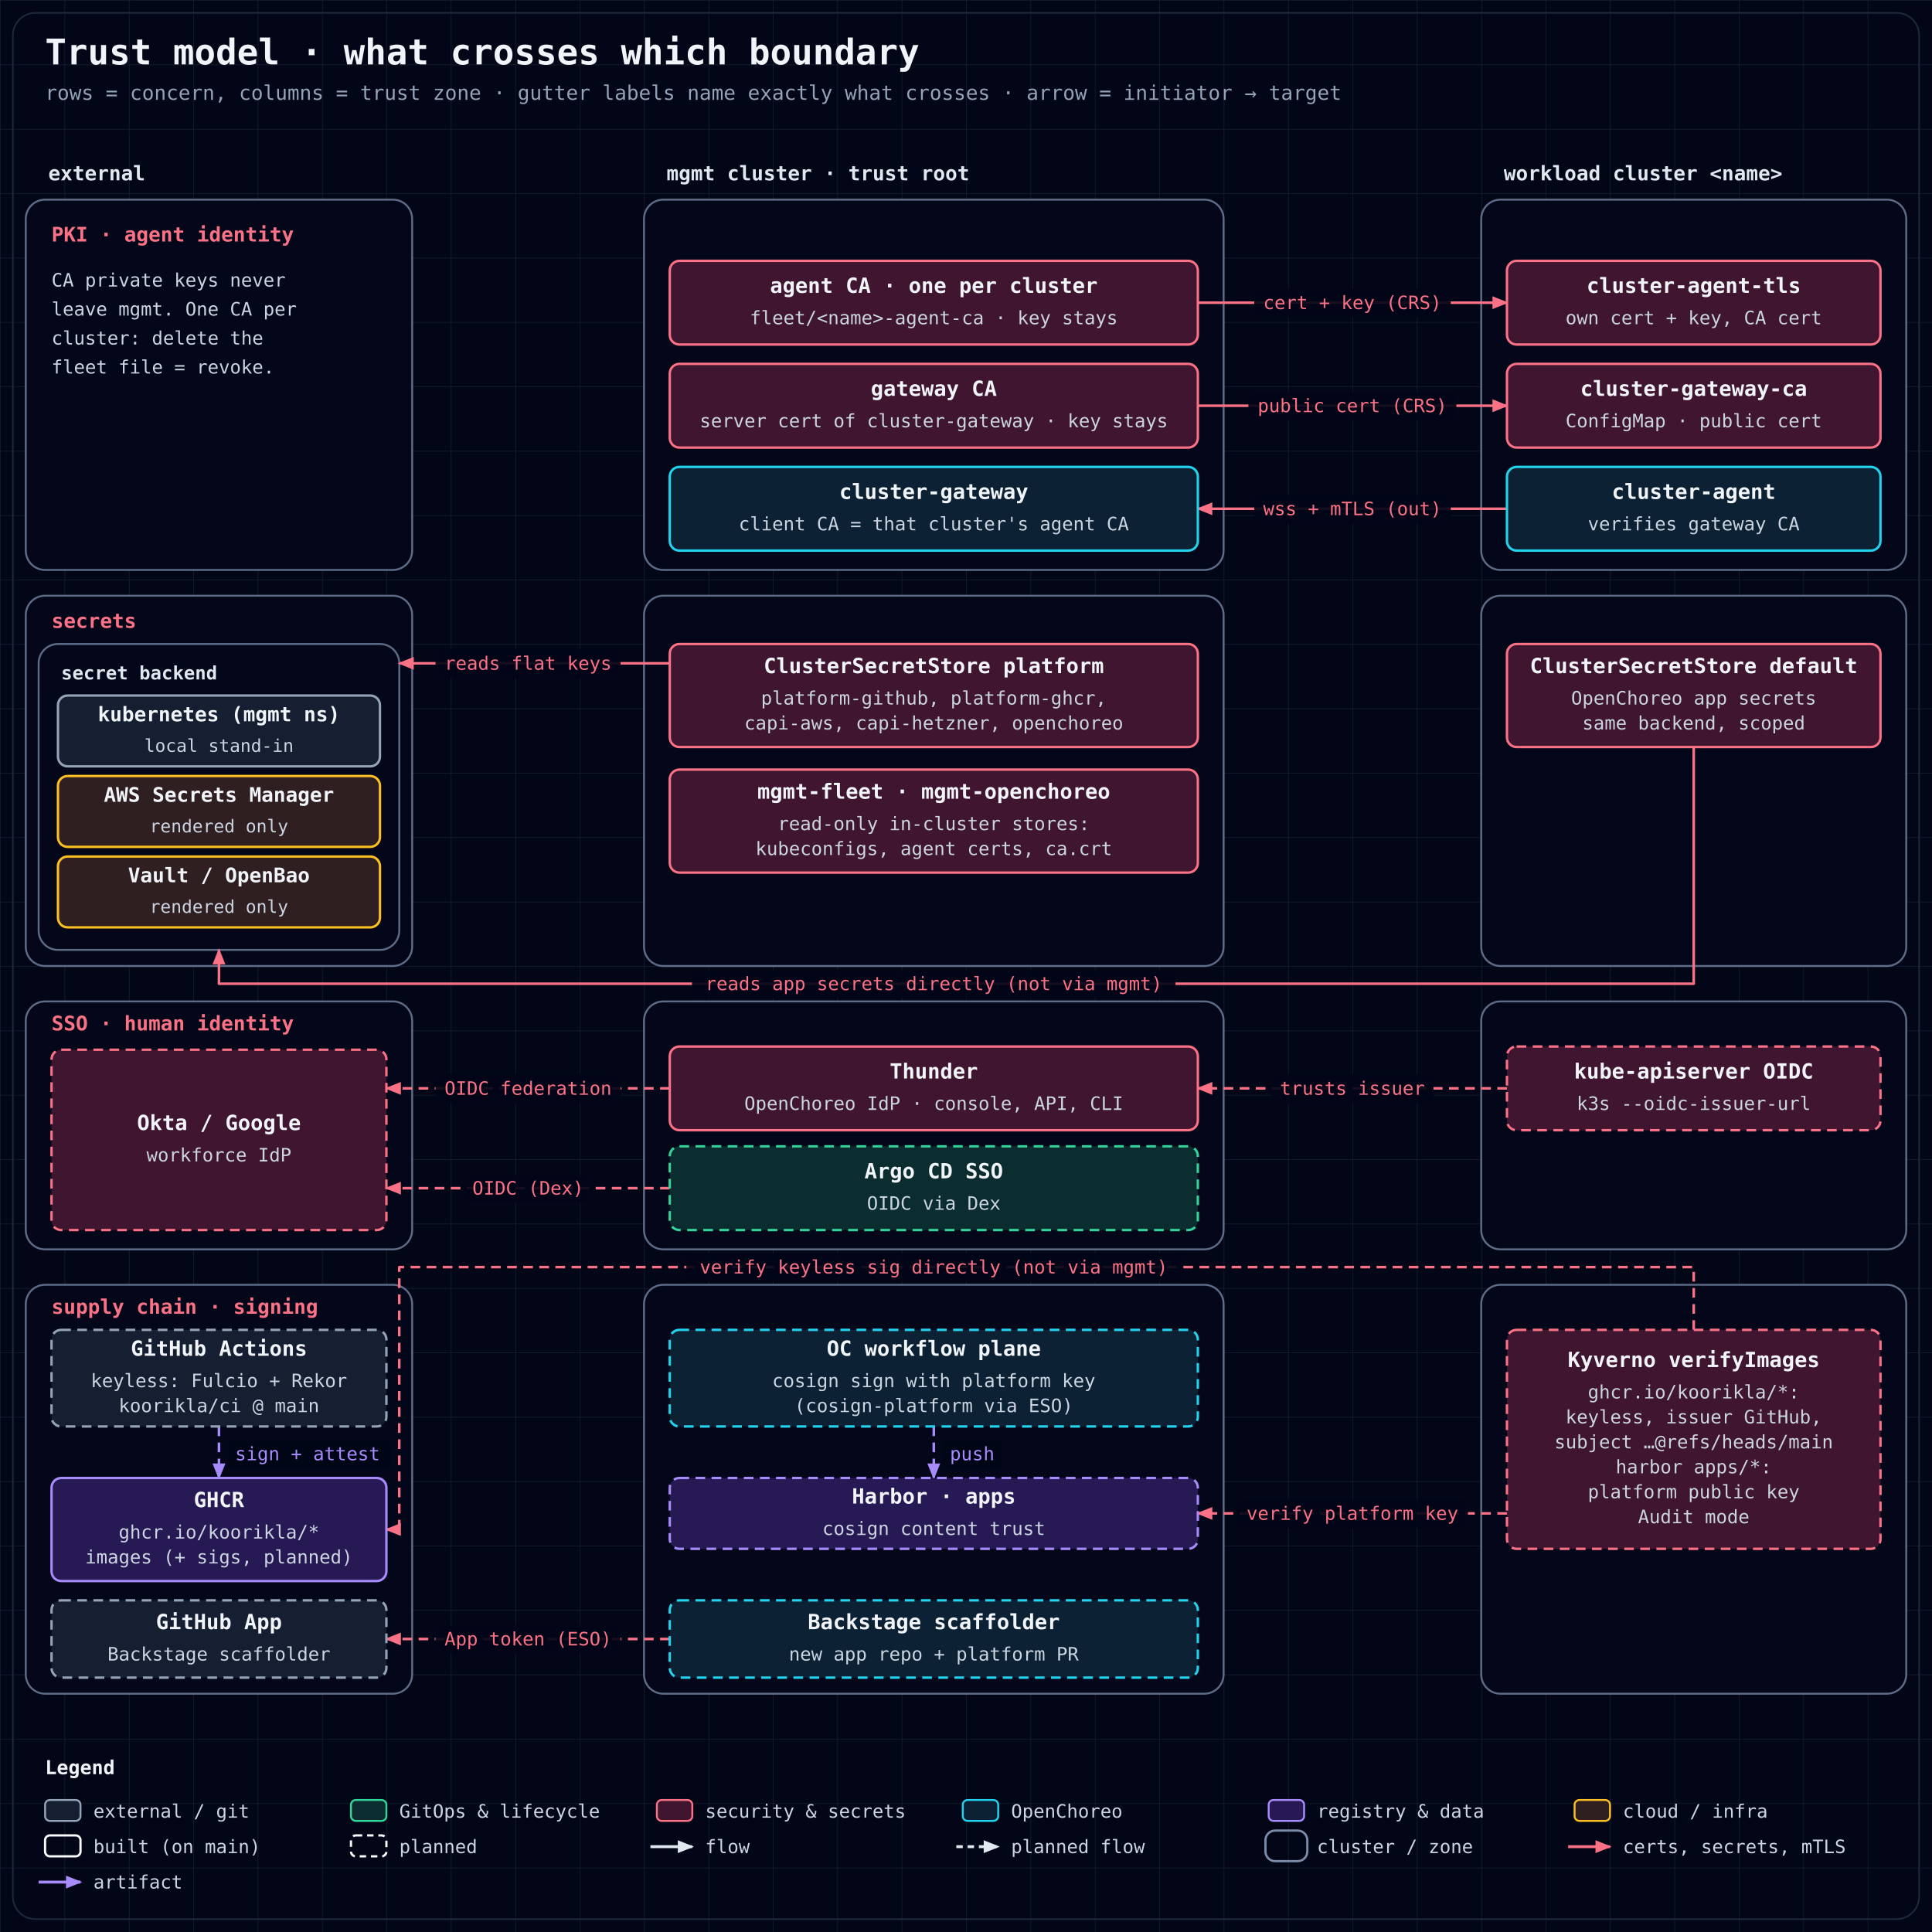
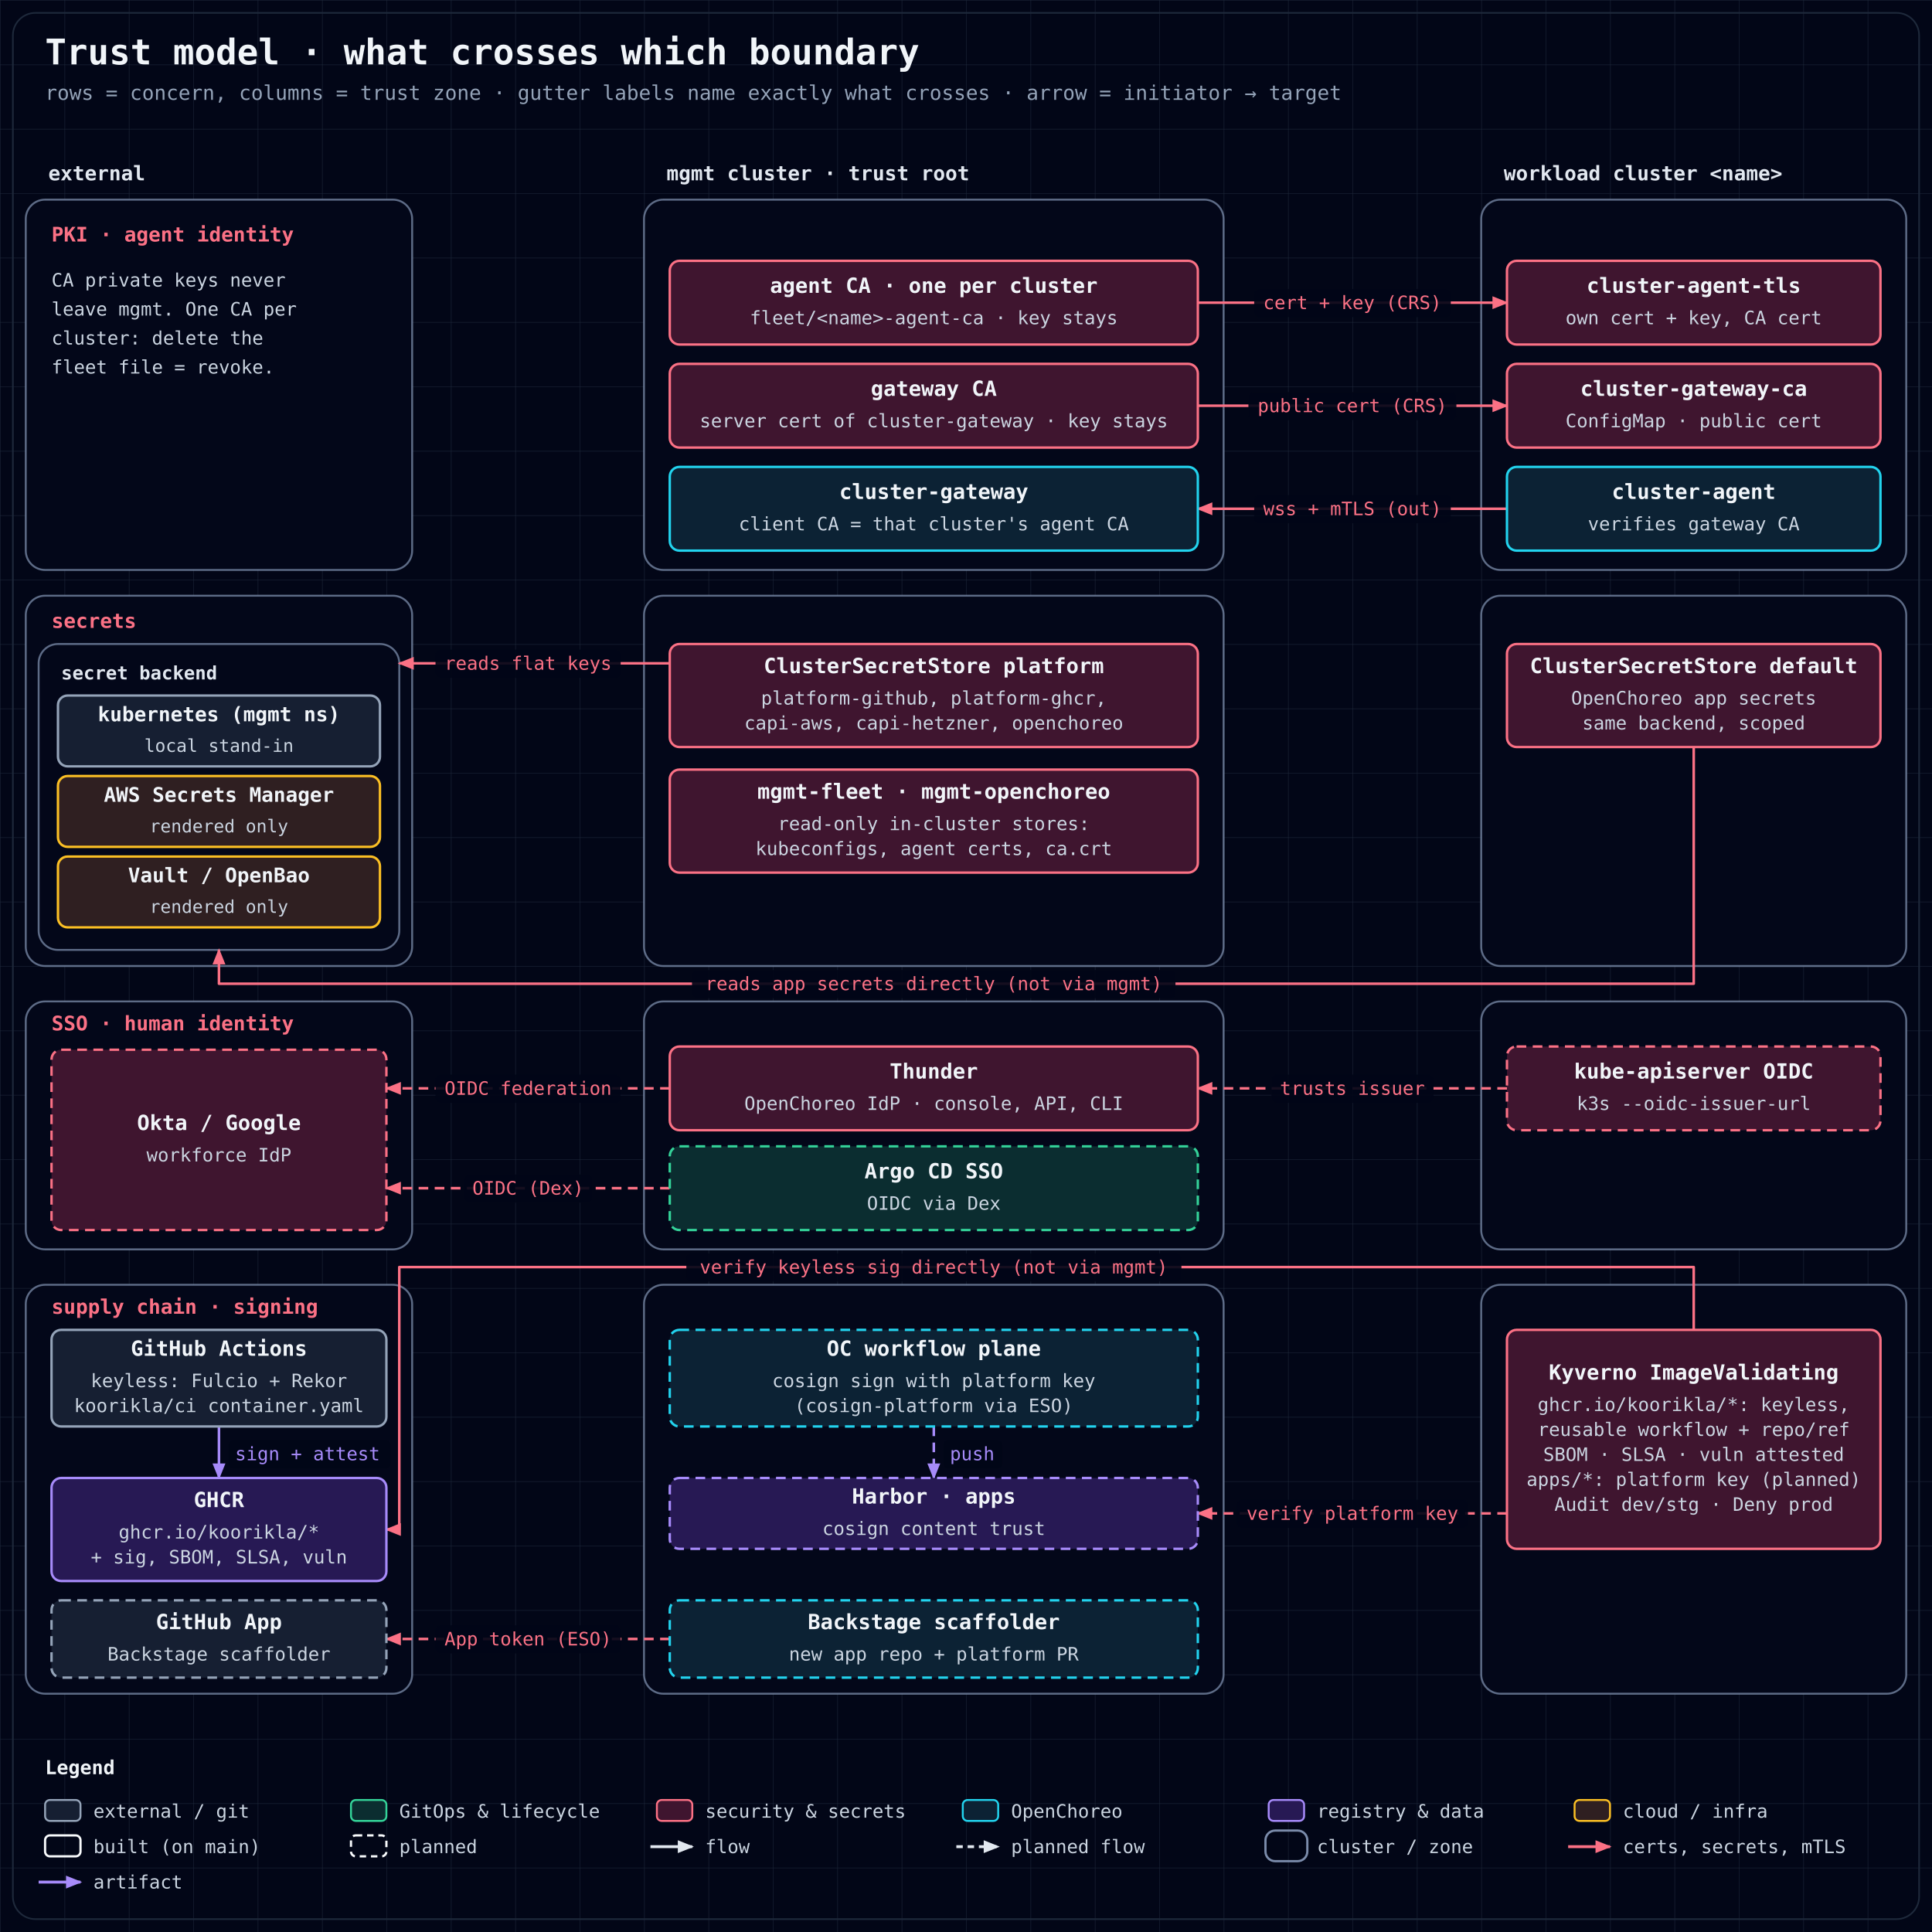
<svg xmlns="http://www.w3.org/2000/svg" width="1200" height="1200" viewBox="0 0 1200 1200" role="img" aria-label="Trust model · what crosses which boundary">
  <defs>
    <pattern id="grid" width="40" height="40" patternUnits="userSpaceOnUse">
      <path d="M 40 0 L 0 0 0 40" fill="none" stroke="#1e293b" stroke-width="0.5" />
    </pattern>
    <marker id="aha78bfa" markerWidth="10" markerHeight="8" refX="9" refY="4" orient="auto" markerUnits="userSpaceOnUse">
      <path d="M0,0 L10,4 L0,8 z" fill="#a78bfa" />
    </marker>
    <marker id="ahe2e8f0" markerWidth="10" markerHeight="8" refX="9" refY="4" orient="auto" markerUnits="userSpaceOnUse">
      <path d="M0,0 L10,4 L0,8 z" fill="#e2e8f0" />
    </marker>
    <marker id="ahfb7185" markerWidth="10" markerHeight="8" refX="9" refY="4" orient="auto" markerUnits="userSpaceOnUse">
      <path d="M0,0 L10,4 L0,8 z" fill="#fb7185" />
    </marker>
  </defs>
  <rect width="1200" height="1200" fill="#020617" />
  <rect width="1200" height="1200" fill="url(#grid)" />
  <rect x="8" y="8" width="1184" height="1184" rx="14" fill="none" stroke="#1e293b" stroke-width="1" />
  <rect x="16" y="124" width="240" height="230" rx="12" fill="#020617" stroke="none" />
  <rect x="16" y="124" width="240" height="230" rx="12" fill="#0f172a" fill-opacity="0.10" stroke="#7b8cab" stroke-opacity="0.75" stroke-width="1.2" />
  <rect x="400" y="124" width="360" height="230" rx="12" fill="#020617" stroke="none" />
  <rect x="400" y="124" width="360" height="230" rx="12" fill="#0f172a" fill-opacity="0.10" stroke="#7b8cab" stroke-opacity="0.75" stroke-width="1.2" />
  <rect x="920" y="124" width="264" height="230" rx="12" fill="#020617" stroke="none" />
  <rect x="920" y="124" width="264" height="230" rx="12" fill="#0f172a" fill-opacity="0.10" stroke="#7b8cab" stroke-opacity="0.75" stroke-width="1.2" />
  <rect x="16" y="370" width="240" height="230" rx="12" fill="#020617" stroke="none" />
  <rect x="16" y="370" width="240" height="230" rx="12" fill="#0f172a" fill-opacity="0.10" stroke="#7b8cab" stroke-opacity="0.75" stroke-width="1.2" />
  <rect x="400" y="370" width="360" height="230" rx="12" fill="#020617" stroke="none" />
  <rect x="400" y="370" width="360" height="230" rx="12" fill="#0f172a" fill-opacity="0.10" stroke="#7b8cab" stroke-opacity="0.75" stroke-width="1.2" />
  <rect x="920" y="370" width="264" height="230" rx="12" fill="#020617" stroke="none" />
  <rect x="920" y="370" width="264" height="230" rx="12" fill="#0f172a" fill-opacity="0.10" stroke="#7b8cab" stroke-opacity="0.75" stroke-width="1.2" />
  <rect x="16" y="622" width="240" height="154" rx="12" fill="#020617" stroke="none" />
  <rect x="16" y="622" width="240" height="154" rx="12" fill="#0f172a" fill-opacity="0.10" stroke="#7b8cab" stroke-opacity="0.75" stroke-width="1.2" />
  <rect x="400" y="622" width="360" height="154" rx="12" fill="#020617" stroke="none" />
  <rect x="400" y="622" width="360" height="154" rx="12" fill="#0f172a" fill-opacity="0.10" stroke="#7b8cab" stroke-opacity="0.75" stroke-width="1.2" />
  <rect x="920" y="622" width="264" height="154" rx="12" fill="#020617" stroke="none" />
  <rect x="920" y="622" width="264" height="154" rx="12" fill="#0f172a" fill-opacity="0.10" stroke="#7b8cab" stroke-opacity="0.75" stroke-width="1.2" />
  <rect x="16" y="798" width="240" height="254" rx="12" fill="#020617" stroke="none" />
  <rect x="16" y="798" width="240" height="254" rx="12" fill="#0f172a" fill-opacity="0.10" stroke="#7b8cab" stroke-opacity="0.75" stroke-width="1.2" />
  <rect x="400" y="798" width="360" height="254" rx="12" fill="#020617" stroke="none" />
  <rect x="400" y="798" width="360" height="254" rx="12" fill="#0f172a" fill-opacity="0.10" stroke="#7b8cab" stroke-opacity="0.75" stroke-width="1.2" />
  <rect x="920" y="798" width="264" height="254" rx="12" fill="#020617" stroke="none" />
  <rect x="920" y="798" width="264" height="254" rx="12" fill="#0f172a" fill-opacity="0.10" stroke="#7b8cab" stroke-opacity="0.75" stroke-width="1.2" />
  <rect x="24" y="400" width="224" height="190" rx="12" fill="#020617" stroke="none" />
  <rect x="24" y="400" width="224" height="190" rx="12" fill="#0f172a" fill-opacity="0.10" stroke="#7b8cab" stroke-opacity="0.75" stroke-width="1.2" />
  <text x="38.0" y="422.0" font-family="JetBrains Mono, ui-monospace, SFMono-Regular, Menlo, monospace" font-size="11.5" font-weight="700" fill="#e2e8f0" text-anchor="start">secret backend</text>
  <path d="M 744.0 188.0 L 936.0 188.0" fill="none" stroke="#fb7185" stroke-width="1.6" stroke-linejoin="round" marker-end="url(#ahfb7185)" />
  <path d="M 744.0 252.0 L 936.0 252.0" fill="none" stroke="#fb7185" stroke-width="1.6" stroke-linejoin="round" marker-end="url(#ahfb7185)" />
  <path d="M 936.0 316.0 L 744.0 316.0" fill="none" stroke="#fb7185" stroke-width="1.6" stroke-linejoin="round" marker-end="url(#ahfb7185)" />
  <path d="M 416.0 412.0 L 248.0 412.0" fill="none" stroke="#fb7185" stroke-width="1.6" stroke-linejoin="round" marker-end="url(#ahfb7185)" />
  <path d="M 1052.0 464.0 L 1052.0 611.0 L 136.0 611.0 L 136.0 590.0" fill="none" stroke="#fb7185" stroke-width="1.6" stroke-linejoin="round" marker-end="url(#ahfb7185)" />
  <path d="M 416.0 676.0 L 240.0 676.0" fill="none" stroke="#fb7185" stroke-width="1.6" stroke-linejoin="round" stroke-dasharray="6,4" marker-end="url(#ahfb7185)" />
  <path d="M 416.0 738.0 L 240.0 738.0" fill="none" stroke="#fb7185" stroke-width="1.6" stroke-linejoin="round" stroke-dasharray="6,4" marker-end="url(#ahfb7185)" />
  <path d="M 936.0 676.0 L 744.0 676.0" fill="none" stroke="#fb7185" stroke-width="1.6" stroke-linejoin="round" stroke-dasharray="6,4" marker-end="url(#ahfb7185)" />
-   <path d="M 136.0 886.0 L 136.0 918.0" fill="none" stroke="#a78bfa" stroke-width="1.6" stroke-linejoin="round" stroke-dasharray="6,4" marker-end="url(#aha78bfa)" />
+   <path d="M 136.0 886.0 L 136.0 918.0" fill="none" stroke="#a78bfa" stroke-width="1.6" stroke-linejoin="round" marker-end="url(#aha78bfa)" />
  <path d="M 580.0 886.0 L 580.0 918.0" fill="none" stroke="#a78bfa" stroke-width="1.6" stroke-linejoin="round" stroke-dasharray="6,4" marker-end="url(#aha78bfa)" />
  <path d="M 936.0 940.0 L 744.0 940.0" fill="none" stroke="#fb7185" stroke-width="1.6" stroke-linejoin="round" stroke-dasharray="6,4" marker-end="url(#ahfb7185)" />
-   <path d="M 1052.0 826.0 L 1052.0 787.0 L 248.0 787.0 L 248.0 950.0 L 240.0 950.0" fill="none" stroke="#fb7185" stroke-width="1.6" stroke-linejoin="round" stroke-dasharray="6,4" marker-end="url(#ahfb7185)" />
+   <path d="M 1052.0 826.0 L 1052.0 787.0 L 248.0 787.0 L 248.0 950.0 L 240.0 950.0" fill="none" stroke="#fb7185" stroke-width="1.6" stroke-linejoin="round" marker-end="url(#ahfb7185)" />
  <path d="M 416.0 1018.0 L 240.0 1018.0" fill="none" stroke="#fb7185" stroke-width="1.6" stroke-linejoin="round" stroke-dasharray="6,4" marker-end="url(#ahfb7185)" />
  <rect x="416" y="162" width="328" height="52" rx="6" fill="#0f172a" />
  <rect x="416" y="162" width="328" height="52" rx="6" fill="#881337" fill-opacity="0.4" stroke="#fb7185" stroke-width="1.5" />
  <text x="580.0" y="181.9" font-family="JetBrains Mono, ui-monospace, SFMono-Regular, Menlo, monospace" font-size="13" font-weight="600" fill="#f1f5f9" text-anchor="middle">agent CA · one per cluster</text>
  <text x="580.0" y="201.4" font-family="JetBrains Mono, ui-monospace, SFMono-Regular, Menlo, monospace" font-size="11.5" font-weight="400" fill="#cbd5e1" text-anchor="middle">fleet/&lt;name&gt;-agent-ca · key stays</text>
  <rect x="416" y="226" width="328" height="52" rx="6" fill="#0f172a" />
  <rect x="416" y="226" width="328" height="52" rx="6" fill="#881337" fill-opacity="0.4" stroke="#fb7185" stroke-width="1.5" />
  <text x="580.0" y="245.9" font-family="JetBrains Mono, ui-monospace, SFMono-Regular, Menlo, monospace" font-size="13" font-weight="600" fill="#f1f5f9" text-anchor="middle">gateway CA</text>
  <text x="580.0" y="265.4" font-family="JetBrains Mono, ui-monospace, SFMono-Regular, Menlo, monospace" font-size="11.5" font-weight="400" fill="#cbd5e1" text-anchor="middle">server cert of cluster-gateway · key stays</text>
  <rect x="416" y="290" width="328" height="52" rx="6" fill="#0f172a" />
  <rect x="416" y="290" width="328" height="52" rx="6" fill="#083344" fill-opacity="0.4" stroke="#22d3ee" stroke-width="1.5" />
  <text x="580.0" y="309.9" font-family="JetBrains Mono, ui-monospace, SFMono-Regular, Menlo, monospace" font-size="13" font-weight="600" fill="#f1f5f9" text-anchor="middle">cluster-gateway</text>
  <text x="580.0" y="329.4" font-family="JetBrains Mono, ui-monospace, SFMono-Regular, Menlo, monospace" font-size="11.5" font-weight="400" fill="#cbd5e1" text-anchor="middle">client CA = that cluster's agent CA</text>
  <rect x="936" y="162" width="232" height="52" rx="6" fill="#0f172a" />
  <rect x="936" y="162" width="232" height="52" rx="6" fill="#881337" fill-opacity="0.4" stroke="#fb7185" stroke-width="1.5" />
  <text x="1052.0" y="181.9" font-family="JetBrains Mono, ui-monospace, SFMono-Regular, Menlo, monospace" font-size="13" font-weight="600" fill="#f1f5f9" text-anchor="middle">cluster-agent-tls</text>
  <text x="1052.0" y="201.4" font-family="JetBrains Mono, ui-monospace, SFMono-Regular, Menlo, monospace" font-size="11.5" font-weight="400" fill="#cbd5e1" text-anchor="middle">own cert + key, CA cert</text>
  <rect x="936" y="226" width="232" height="52" rx="6" fill="#0f172a" />
  <rect x="936" y="226" width="232" height="52" rx="6" fill="#881337" fill-opacity="0.4" stroke="#fb7185" stroke-width="1.5" />
  <text x="1052.0" y="245.9" font-family="JetBrains Mono, ui-monospace, SFMono-Regular, Menlo, monospace" font-size="13" font-weight="600" fill="#f1f5f9" text-anchor="middle">cluster-gateway-ca</text>
  <text x="1052.0" y="265.4" font-family="JetBrains Mono, ui-monospace, SFMono-Regular, Menlo, monospace" font-size="11.5" font-weight="400" fill="#cbd5e1" text-anchor="middle">ConfigMap · public cert</text>
  <rect x="936" y="290" width="232" height="52" rx="6" fill="#0f172a" />
  <rect x="936" y="290" width="232" height="52" rx="6" fill="#083344" fill-opacity="0.4" stroke="#22d3ee" stroke-width="1.5" />
  <text x="1052.0" y="309.9" font-family="JetBrains Mono, ui-monospace, SFMono-Regular, Menlo, monospace" font-size="13" font-weight="600" fill="#f1f5f9" text-anchor="middle">cluster-agent</text>
  <text x="1052.0" y="329.4" font-family="JetBrains Mono, ui-monospace, SFMono-Regular, Menlo, monospace" font-size="11.5" font-weight="400" fill="#cbd5e1" text-anchor="middle">verifies gateway CA</text>
  <rect x="36" y="432" width="200" height="44" rx="6" fill="#0f172a" />
  <rect x="36" y="432" width="200" height="44" rx="6" fill="#1e293b" fill-opacity="0.5" stroke="#94a3b8" stroke-width="1.5" />
  <text x="136.0" y="448.0" font-family="JetBrains Mono, ui-monospace, SFMono-Regular, Menlo, monospace" font-size="12.5" font-weight="600" fill="#f1f5f9" text-anchor="middle">kubernetes (mgmt ns)</text>
  <text x="136.0" y="467.0" font-family="JetBrains Mono, ui-monospace, SFMono-Regular, Menlo, monospace" font-size="11" font-weight="400" fill="#cbd5e1" text-anchor="middle">local stand-in</text>
  <rect x="36" y="482" width="200" height="44" rx="6" fill="#0f172a" />
  <rect x="36" y="482" width="200" height="44" rx="6" fill="#78350f" fill-opacity="0.3" stroke="#fbbf24" stroke-width="1.5" />
  <text x="136.0" y="498.0" font-family="JetBrains Mono, ui-monospace, SFMono-Regular, Menlo, monospace" font-size="12.5" font-weight="600" fill="#f1f5f9" text-anchor="middle">AWS Secrets Manager</text>
  <text x="136.0" y="517.0" font-family="JetBrains Mono, ui-monospace, SFMono-Regular, Menlo, monospace" font-size="11" font-weight="400" fill="#cbd5e1" text-anchor="middle">rendered only</text>
  <rect x="36" y="532" width="200" height="44" rx="6" fill="#0f172a" />
  <rect x="36" y="532" width="200" height="44" rx="6" fill="#78350f" fill-opacity="0.3" stroke="#fbbf24" stroke-width="1.5" />
  <text x="136.0" y="548.0" font-family="JetBrains Mono, ui-monospace, SFMono-Regular, Menlo, monospace" font-size="12.5" font-weight="600" fill="#f1f5f9" text-anchor="middle">Vault / OpenBao</text>
  <text x="136.0" y="567.0" font-family="JetBrains Mono, ui-monospace, SFMono-Regular, Menlo, monospace" font-size="11" font-weight="400" fill="#cbd5e1" text-anchor="middle">rendered only</text>
  <rect x="416" y="400" width="328" height="64" rx="6" fill="#0f172a" />
  <rect x="416" y="400" width="328" height="64" rx="6" fill="#881337" fill-opacity="0.4" stroke="#fb7185" stroke-width="1.5" />
  <text x="580.0" y="418.1" font-family="JetBrains Mono, ui-monospace, SFMono-Regular, Menlo, monospace" font-size="13" font-weight="600" fill="#f1f5f9" text-anchor="middle">ClusterSecretStore platform</text>
  <text x="580.0" y="437.6" font-family="JetBrains Mono, ui-monospace, SFMono-Regular, Menlo, monospace" font-size="11.5" font-weight="400" fill="#cbd5e1" text-anchor="middle">platform-github, platform-ghcr,</text>
  <text x="580.0" y="453.1" font-family="JetBrains Mono, ui-monospace, SFMono-Regular, Menlo, monospace" font-size="11.5" font-weight="400" fill="#cbd5e1" text-anchor="middle">capi-aws, capi-hetzner, openchoreo</text>
  <rect x="416" y="478" width="328" height="64" rx="6" fill="#0f172a" />
  <rect x="416" y="478" width="328" height="64" rx="6" fill="#881337" fill-opacity="0.4" stroke="#fb7185" stroke-width="1.5" />
  <text x="580.0" y="496.1" font-family="JetBrains Mono, ui-monospace, SFMono-Regular, Menlo, monospace" font-size="13" font-weight="600" fill="#f1f5f9" text-anchor="middle">mgmt-fleet · mgmt-openchoreo</text>
  <text x="580.0" y="515.6" font-family="JetBrains Mono, ui-monospace, SFMono-Regular, Menlo, monospace" font-size="11.5" font-weight="400" fill="#cbd5e1" text-anchor="middle">read-only in-cluster stores:</text>
  <text x="580.0" y="531.1" font-family="JetBrains Mono, ui-monospace, SFMono-Regular, Menlo, monospace" font-size="11.5" font-weight="400" fill="#cbd5e1" text-anchor="middle">kubeconfigs, agent certs, ca.crt</text>
  <rect x="936" y="400" width="232" height="64" rx="6" fill="#0f172a" />
  <rect x="936" y="400" width="232" height="64" rx="6" fill="#881337" fill-opacity="0.4" stroke="#fb7185" stroke-width="1.5" />
  <text x="1052.0" y="418.1" font-family="JetBrains Mono, ui-monospace, SFMono-Regular, Menlo, monospace" font-size="13" font-weight="600" fill="#f1f5f9" text-anchor="middle">ClusterSecretStore default</text>
  <text x="1052.0" y="437.6" font-family="JetBrains Mono, ui-monospace, SFMono-Regular, Menlo, monospace" font-size="11.5" font-weight="400" fill="#cbd5e1" text-anchor="middle">OpenChoreo app secrets</text>
  <text x="1052.0" y="453.1" font-family="JetBrains Mono, ui-monospace, SFMono-Regular, Menlo, monospace" font-size="11.5" font-weight="400" fill="#cbd5e1" text-anchor="middle">same backend, scoped</text>
  <rect x="32" y="652" width="208" height="112" rx="6" fill="#0f172a" />
  <rect x="32" y="652" width="208" height="112" rx="6" fill="#881337" fill-opacity="0.4" stroke="#fb7185" stroke-width="1.5" stroke-dasharray="6,4" />
  <text x="136.0" y="701.9" font-family="JetBrains Mono, ui-monospace, SFMono-Regular, Menlo, monospace" font-size="13" font-weight="600" fill="#f1f5f9" text-anchor="middle">Okta / Google</text>
  <text x="136.0" y="721.4" font-family="JetBrains Mono, ui-monospace, SFMono-Regular, Menlo, monospace" font-size="11.5" font-weight="400" fill="#cbd5e1" text-anchor="middle">workforce IdP</text>
  <rect x="416" y="650" width="328" height="52" rx="6" fill="#0f172a" />
  <rect x="416" y="650" width="328" height="52" rx="6" fill="#881337" fill-opacity="0.4" stroke="#fb7185" stroke-width="1.5" />
  <text x="580.0" y="669.9" font-family="JetBrains Mono, ui-monospace, SFMono-Regular, Menlo, monospace" font-size="13" font-weight="600" fill="#f1f5f9" text-anchor="middle">Thunder</text>
  <text x="580.0" y="689.4" font-family="JetBrains Mono, ui-monospace, SFMono-Regular, Menlo, monospace" font-size="11.5" font-weight="400" fill="#cbd5e1" text-anchor="middle">OpenChoreo IdP · console, API, CLI</text>
  <rect x="416" y="712" width="328" height="52" rx="6" fill="#0f172a" />
  <rect x="416" y="712" width="328" height="52" rx="6" fill="#064e3b" fill-opacity="0.4" stroke="#34d399" stroke-width="1.5" stroke-dasharray="6,4" />
  <text x="580.0" y="731.9" font-family="JetBrains Mono, ui-monospace, SFMono-Regular, Menlo, monospace" font-size="13" font-weight="600" fill="#f1f5f9" text-anchor="middle">Argo CD SSO</text>
  <text x="580.0" y="751.4" font-family="JetBrains Mono, ui-monospace, SFMono-Regular, Menlo, monospace" font-size="11.5" font-weight="400" fill="#cbd5e1" text-anchor="middle">OIDC via Dex</text>
  <rect x="936" y="650" width="232" height="52" rx="6" fill="#0f172a" />
  <rect x="936" y="650" width="232" height="52" rx="6" fill="#881337" fill-opacity="0.4" stroke="#fb7185" stroke-width="1.5" stroke-dasharray="6,4" />
  <text x="1052.0" y="669.9" font-family="JetBrains Mono, ui-monospace, SFMono-Regular, Menlo, monospace" font-size="13" font-weight="600" fill="#f1f5f9" text-anchor="middle">kube-apiserver OIDC</text>
  <text x="1052.0" y="689.4" font-family="JetBrains Mono, ui-monospace, SFMono-Regular, Menlo, monospace" font-size="11.5" font-weight="400" fill="#cbd5e1" text-anchor="middle">k3s --oidc-issuer-url</text>
  <rect x="32" y="826" width="208" height="60" rx="6" fill="#0f172a" />
-   <rect x="32" y="826" width="208" height="60" rx="6" fill="#1e293b" fill-opacity="0.5" stroke="#94a3b8" stroke-width="1.5" stroke-dasharray="6,4" />
+   <rect x="32" y="826" width="208" height="60" rx="6" fill="#1e293b" fill-opacity="0.5" stroke="#94a3b8" stroke-width="1.5" />
  <text x="136.0" y="842.1" font-family="JetBrains Mono, ui-monospace, SFMono-Regular, Menlo, monospace" font-size="13" font-weight="600" fill="#f1f5f9" text-anchor="middle">GitHub Actions</text>
  <text x="136.0" y="861.6" font-family="JetBrains Mono, ui-monospace, SFMono-Regular, Menlo, monospace" font-size="11.5" font-weight="400" fill="#cbd5e1" text-anchor="middle">keyless: Fulcio + Rekor</text>
-   <text x="136.0" y="877.1" font-family="JetBrains Mono, ui-monospace, SFMono-Regular, Menlo, monospace" font-size="11.5" font-weight="400" fill="#cbd5e1" text-anchor="middle">koorikla/ci @ main</text>
+   <text x="136.0" y="877.1" font-family="JetBrains Mono, ui-monospace, SFMono-Regular, Menlo, monospace" font-size="11.5" font-weight="400" fill="#cbd5e1" text-anchor="middle">koorikla/ci container.yaml</text>
  <rect x="32" y="918" width="208" height="64" rx="6" fill="#0f172a" />
  <rect x="32" y="918" width="208" height="64" rx="6" fill="#4c1d95" fill-opacity="0.4" stroke="#a78bfa" stroke-width="1.5" />
  <text x="136.0" y="936.1" font-family="JetBrains Mono, ui-monospace, SFMono-Regular, Menlo, monospace" font-size="13" font-weight="600" fill="#f1f5f9" text-anchor="middle">GHCR</text>
  <text x="136.0" y="955.6" font-family="JetBrains Mono, ui-monospace, SFMono-Regular, Menlo, monospace" font-size="11.5" font-weight="400" fill="#cbd5e1" text-anchor="middle">ghcr.io/koorikla/*</text>
-   <text x="136.0" y="971.1" font-family="JetBrains Mono, ui-monospace, SFMono-Regular, Menlo, monospace" font-size="11.5" font-weight="400" fill="#cbd5e1" text-anchor="middle">images (+ sigs, planned)</text>
+   <text x="136.0" y="971.1" font-family="JetBrains Mono, ui-monospace, SFMono-Regular, Menlo, monospace" font-size="11.5" font-weight="400" fill="#cbd5e1" text-anchor="middle">+ sig, SBOM, SLSA, vuln</text>
  <rect x="32" y="994" width="208" height="48" rx="6" fill="#0f172a" />
  <rect x="32" y="994" width="208" height="48" rx="6" fill="#1e293b" fill-opacity="0.5" stroke="#94a3b8" stroke-width="1.5" stroke-dasharray="6,4" />
  <text x="136.0" y="1011.9" font-family="JetBrains Mono, ui-monospace, SFMono-Regular, Menlo, monospace" font-size="13" font-weight="600" fill="#f1f5f9" text-anchor="middle">GitHub App</text>
  <text x="136.0" y="1031.4" font-family="JetBrains Mono, ui-monospace, SFMono-Regular, Menlo, monospace" font-size="11.5" font-weight="400" fill="#cbd5e1" text-anchor="middle">Backstage scaffolder</text>
  <rect x="416" y="826" width="328" height="60" rx="6" fill="#0f172a" />
  <rect x="416" y="826" width="328" height="60" rx="6" fill="#083344" fill-opacity="0.4" stroke="#22d3ee" stroke-width="1.5" stroke-dasharray="6,4" />
  <text x="580.0" y="842.1" font-family="JetBrains Mono, ui-monospace, SFMono-Regular, Menlo, monospace" font-size="13" font-weight="600" fill="#f1f5f9" text-anchor="middle">OC workflow plane</text>
  <text x="580.0" y="861.6" font-family="JetBrains Mono, ui-monospace, SFMono-Regular, Menlo, monospace" font-size="11.5" font-weight="400" fill="#cbd5e1" text-anchor="middle">cosign sign with platform key</text>
  <text x="580.0" y="877.1" font-family="JetBrains Mono, ui-monospace, SFMono-Regular, Menlo, monospace" font-size="11.5" font-weight="400" fill="#cbd5e1" text-anchor="middle">(cosign-platform via ESO)</text>
  <rect x="416" y="918" width="328" height="44" rx="6" fill="#0f172a" />
  <rect x="416" y="918" width="328" height="44" rx="6" fill="#4c1d95" fill-opacity="0.4" stroke="#a78bfa" stroke-width="1.5" stroke-dasharray="6,4" />
  <text x="580.0" y="933.9" font-family="JetBrains Mono, ui-monospace, SFMono-Regular, Menlo, monospace" font-size="13" font-weight="600" fill="#f1f5f9" text-anchor="middle">Harbor · apps</text>
  <text x="580.0" y="953.4" font-family="JetBrains Mono, ui-monospace, SFMono-Regular, Menlo, monospace" font-size="11.5" font-weight="400" fill="#cbd5e1" text-anchor="middle">cosign content trust</text>
  <rect x="416" y="994" width="328" height="48" rx="6" fill="#0f172a" />
  <rect x="416" y="994" width="328" height="48" rx="6" fill="#083344" fill-opacity="0.4" stroke="#22d3ee" stroke-width="1.5" stroke-dasharray="6,4" />
  <text x="580.0" y="1011.9" font-family="JetBrains Mono, ui-monospace, SFMono-Regular, Menlo, monospace" font-size="13" font-weight="600" fill="#f1f5f9" text-anchor="middle">Backstage scaffolder</text>
  <text x="580.0" y="1031.4" font-family="JetBrains Mono, ui-monospace, SFMono-Regular, Menlo, monospace" font-size="11.5" font-weight="400" fill="#cbd5e1" text-anchor="middle">new app repo + platform PR</text>
  <rect x="936" y="826" width="232" height="136" rx="6" fill="#0f172a" />
-   <rect x="936" y="826" width="232" height="136" rx="6" fill="#881337" fill-opacity="0.4" stroke="#fb7185" stroke-width="1.5" stroke-dasharray="6,4" />
-   <text x="1052.0" y="849.1" font-family="JetBrains Mono, ui-monospace, SFMono-Regular, Menlo, monospace" font-size="13" font-weight="600" fill="#f1f5f9" text-anchor="middle">Kyverno verifyImages</text>
-   <text x="1052.0" y="868.6" font-family="JetBrains Mono, ui-monospace, SFMono-Regular, Menlo, monospace" font-size="11.5" font-weight="400" fill="#cbd5e1" text-anchor="middle">ghcr.io/koorikla/*:</text>
-   <text x="1052.0" y="884.1" font-family="JetBrains Mono, ui-monospace, SFMono-Regular, Menlo, monospace" font-size="11.5" font-weight="400" fill="#cbd5e1" text-anchor="middle">keyless, issuer GitHub,</text>
-   <text x="1052.0" y="899.6" font-family="JetBrains Mono, ui-monospace, SFMono-Regular, Menlo, monospace" font-size="11.5" font-weight="400" fill="#cbd5e1" text-anchor="middle">subject …@refs/heads/main</text>
-   <text x="1052.0" y="915.1" font-family="JetBrains Mono, ui-monospace, SFMono-Regular, Menlo, monospace" font-size="11.5" font-weight="400" fill="#cbd5e1" text-anchor="middle">harbor apps/*:</text>
-   <text x="1052.0" y="930.6" font-family="JetBrains Mono, ui-monospace, SFMono-Regular, Menlo, monospace" font-size="11.5" font-weight="400" fill="#cbd5e1" text-anchor="middle">platform public key</text>
-   <text x="1052.0" y="946.1" font-family="JetBrains Mono, ui-monospace, SFMono-Regular, Menlo, monospace" font-size="11.5" font-weight="400" fill="#cbd5e1" text-anchor="middle">Audit mode</text>
+   <rect x="936" y="826" width="232" height="136" rx="6" fill="#881337" fill-opacity="0.4" stroke="#fb7185" stroke-width="1.5" />
+   <text x="1052.0" y="856.9" font-family="JetBrains Mono, ui-monospace, SFMono-Regular, Menlo, monospace" font-size="13" font-weight="600" fill="#f1f5f9" text-anchor="middle">Kyverno ImageValidating</text>
+   <text x="1052.0" y="876.4" font-family="JetBrains Mono, ui-monospace, SFMono-Regular, Menlo, monospace" font-size="11.5" font-weight="400" fill="#cbd5e1" text-anchor="middle">ghcr.io/koorikla/*: keyless,</text>
+   <text x="1052.0" y="891.9" font-family="JetBrains Mono, ui-monospace, SFMono-Regular, Menlo, monospace" font-size="11.5" font-weight="400" fill="#cbd5e1" text-anchor="middle">reusable workflow + repo/ref</text>
+   <text x="1052.0" y="907.4" font-family="JetBrains Mono, ui-monospace, SFMono-Regular, Menlo, monospace" font-size="11.5" font-weight="400" fill="#cbd5e1" text-anchor="middle">SBOM · SLSA · vuln attested</text>
+   <text x="1052.0" y="922.9" font-family="JetBrains Mono, ui-monospace, SFMono-Regular, Menlo, monospace" font-size="11.5" font-weight="400" fill="#cbd5e1" text-anchor="middle">apps/*: platform key (planned)</text>
+   <text x="1052.0" y="938.4" font-family="JetBrains Mono, ui-monospace, SFMono-Regular, Menlo, monospace" font-size="11.5" font-weight="400" fill="#cbd5e1" text-anchor="middle">Audit dev/stg · Deny prod</text>
  <text x="28.0" y="40.0" font-family="JetBrains Mono, ui-monospace, SFMono-Regular, Menlo, monospace" font-size="22" font-weight="700" fill="#f1f5f9" text-anchor="start">Trust model · what crosses which boundary</text>
  <text x="28.0" y="62.0" font-family="JetBrains Mono, ui-monospace, SFMono-Regular, Menlo, monospace" font-size="12.5" font-weight="400" fill="#94a3b8" text-anchor="start">rows = concern, columns = trust zone · gutter labels name exactly what crosses · arrow = initiator → target</text>
  <text x="30.0" y="112.0" font-family="JetBrains Mono, ui-monospace, SFMono-Regular, Menlo, monospace" font-size="12.5" font-weight="700" fill="#e2e8f0" text-anchor="start">external</text>
  <text x="414.0" y="112.0" font-family="JetBrains Mono, ui-monospace, SFMono-Regular, Menlo, monospace" font-size="12.5" font-weight="700" fill="#e2e8f0" text-anchor="start">mgmt cluster · trust root</text>
  <text x="934.0" y="112.0" font-family="JetBrains Mono, ui-monospace, SFMono-Regular, Menlo, monospace" font-size="12.5" font-weight="700" fill="#e2e8f0" text-anchor="start">workload cluster &lt;name&gt;</text>
  <text x="32.0" y="150.0" font-family="JetBrains Mono, ui-monospace, SFMono-Regular, Menlo, monospace" font-size="12.5" font-weight="700" fill="#fb7185" text-anchor="start">PKI · agent identity</text>
  <text x="32.0" y="178.0" font-family="JetBrains Mono, ui-monospace, SFMono-Regular, Menlo, monospace" font-size="11.5" font-weight="400" fill="#cbd5e1" text-anchor="start">CA private keys never</text>
  <text x="32.0" y="196.0" font-family="JetBrains Mono, ui-monospace, SFMono-Regular, Menlo, monospace" font-size="11.5" font-weight="400" fill="#cbd5e1" text-anchor="start">leave mgmt. One CA per</text>
  <text x="32.0" y="214.0" font-family="JetBrains Mono, ui-monospace, SFMono-Regular, Menlo, monospace" font-size="11.5" font-weight="400" fill="#cbd5e1" text-anchor="start">cluster: delete the</text>
  <text x="32.0" y="232.0" font-family="JetBrains Mono, ui-monospace, SFMono-Regular, Menlo, monospace" font-size="11.5" font-weight="400" fill="#cbd5e1" text-anchor="start">fleet file = revoke.</text>
  <rect x="779.0" y="179.5" width="122.1" height="17.5" rx="3" fill="#020617" fill-opacity="0.92" />
  <text x="840.0" y="192.0" font-family="JetBrains Mono, ui-monospace, SFMono-Regular, Menlo, monospace" font-size="11.5" font-weight="400" fill="#fb7185" text-anchor="middle">cert + key (CRS)</text>
  <rect x="775.4" y="243.5" width="129.2" height="17.5" rx="3" fill="#020617" fill-opacity="0.92" />
  <text x="840.0" y="256.0" font-family="JetBrains Mono, ui-monospace, SFMono-Regular, Menlo, monospace" font-size="11.5" font-weight="400" fill="#fb7185" text-anchor="middle">public cert (CRS)</text>
  <rect x="779.0" y="307.5" width="122.1" height="17.5" rx="3" fill="#020617" fill-opacity="0.92" />
  <text x="840.0" y="320.0" font-family="JetBrains Mono, ui-monospace, SFMono-Regular, Menlo, monospace" font-size="11.5" font-weight="400" fill="#fb7185" text-anchor="middle">wss + mTLS (out)</text>
  <text x="32.0" y="390.0" font-family="JetBrains Mono, ui-monospace, SFMono-Regular, Menlo, monospace" font-size="12.5" font-weight="700" fill="#fb7185" text-anchor="start">secrets</text>
  <rect x="270.5" y="403.5" width="115.0" height="17.5" rx="3" fill="#020617" fill-opacity="0.92" />
  <text x="328.0" y="416.0" font-family="JetBrains Mono, ui-monospace, SFMono-Regular, Menlo, monospace" font-size="11.5" font-weight="400" fill="#fb7185" text-anchor="middle">reads flat keys</text>
  <rect x="429.8" y="602.5" width="300.3" height="17.5" rx="3" fill="#020617" fill-opacity="0.92" />
  <text x="580.0" y="615.0" font-family="JetBrains Mono, ui-monospace, SFMono-Regular, Menlo, monospace" font-size="11.5" font-weight="400" fill="#fb7185" text-anchor="middle">reads app secrets directly (not via mgmt)</text>
  <text x="32.0" y="640.0" font-family="JetBrains Mono, ui-monospace, SFMono-Regular, Menlo, monospace" font-size="12.5" font-weight="700" fill="#fb7185" text-anchor="start">SSO · human identity</text>
  <rect x="270.5" y="667.5" width="115.0" height="17.5" rx="3" fill="#020617" fill-opacity="0.92" />
  <text x="328.0" y="680.0" font-family="JetBrains Mono, ui-monospace, SFMono-Regular, Menlo, monospace" font-size="11.5" font-weight="400" fill="#fb7185" text-anchor="middle">OIDC federation</text>
  <rect x="288.4" y="729.5" width="79.3" height="17.5" rx="3" fill="#020617" fill-opacity="0.92" />
  <text x="328.0" y="742.0" font-family="JetBrains Mono, ui-monospace, SFMono-Regular, Menlo, monospace" font-size="11.5" font-weight="400" fill="#fb7185" text-anchor="middle">OIDC (Dex)</text>
  <rect x="789.7" y="667.5" width="100.7" height="17.5" rx="3" fill="#020617" fill-opacity="0.92" />
  <text x="840.0" y="680.0" font-family="JetBrains Mono, ui-monospace, SFMono-Regular, Menlo, monospace" font-size="11.5" font-weight="400" fill="#fb7185" text-anchor="middle">trusts issuer</text>
  <text x="32.0" y="816.0" font-family="JetBrains Mono, ui-monospace, SFMono-Regular, Menlo, monospace" font-size="12.5" font-weight="700" fill="#fb7185" text-anchor="start">supply chain · signing</text>
  <rect x="142.0" y="894.5" width="100.7" height="17.5" rx="3" fill="#020617" fill-opacity="0.92" />
  <text x="146.0" y="907.0" font-family="JetBrains Mono, ui-monospace, SFMono-Regular, Menlo, monospace" font-size="11.5" font-weight="400" fill="#a78bfa" text-anchor="start">sign + attest</text>
  <rect x="586.0" y="894.5" width="36.5" height="17.5" rx="3" fill="#020617" fill-opacity="0.92" />
  <text x="590.0" y="907.0" font-family="JetBrains Mono, ui-monospace, SFMono-Regular, Menlo, monospace" font-size="11.5" font-weight="400" fill="#a78bfa" text-anchor="start">push</text>
  <rect x="768.3" y="931.5" width="143.5" height="17.5" rx="3" fill="#020617" fill-opacity="0.92" />
  <text x="840.0" y="944.0" font-family="JetBrains Mono, ui-monospace, SFMono-Regular, Menlo, monospace" font-size="11.5" font-weight="400" fill="#fb7185" text-anchor="middle">verify platform key</text>
  <rect x="426.3" y="778.5" width="307.5" height="17.5" rx="3" fill="#020617" fill-opacity="0.92" />
  <text x="580.0" y="791.0" font-family="JetBrains Mono, ui-monospace, SFMono-Regular, Menlo, monospace" font-size="11.5" font-weight="400" fill="#fb7185" text-anchor="middle">verify keyless sig directly (not via mgmt)</text>
  <rect x="270.5" y="1009.5" width="115.0" height="17.5" rx="3" fill="#020617" fill-opacity="0.92" />
  <text x="328.0" y="1022.0" font-family="JetBrains Mono, ui-monospace, SFMono-Regular, Menlo, monospace" font-size="11.5" font-weight="400" fill="#fb7185" text-anchor="middle">App token (ESO)</text>
  <text x="28.0" y="1102.0" font-family="JetBrains Mono, ui-monospace, SFMono-Regular, Menlo, monospace" font-size="12" font-weight="700" fill="#f1f5f9" text-anchor="start">Legend</text>
  <rect x="28" y="1118" width="22" height="13" rx="3" fill="#0f172a" />
  <rect x="28" y="1118" width="22" height="13" rx="3" fill="#1e293b" fill-opacity="0.5" stroke="#94a3b8" stroke-width="1.2" />
  <text x="58.0" y="1129.0" font-family="JetBrains Mono, ui-monospace, SFMono-Regular, Menlo, monospace" font-size="11.5" font-weight="400" fill="#cbd5e1" text-anchor="start">external / git</text>
  <rect x="218" y="1118" width="22" height="13" rx="3" fill="#0f172a" />
  <rect x="218" y="1118" width="22" height="13" rx="3" fill="#064e3b" fill-opacity="0.4" stroke="#34d399" stroke-width="1.2" />
  <text x="248.0" y="1129.0" font-family="JetBrains Mono, ui-monospace, SFMono-Regular, Menlo, monospace" font-size="11.5" font-weight="400" fill="#cbd5e1" text-anchor="start">GitOps &amp; lifecycle</text>
  <rect x="408" y="1118" width="22" height="13" rx="3" fill="#0f172a" />
  <rect x="408" y="1118" width="22" height="13" rx="3" fill="#881337" fill-opacity="0.4" stroke="#fb7185" stroke-width="1.2" />
  <text x="438.0" y="1129.0" font-family="JetBrains Mono, ui-monospace, SFMono-Regular, Menlo, monospace" font-size="11.5" font-weight="400" fill="#cbd5e1" text-anchor="start">security &amp; secrets</text>
  <rect x="598" y="1118" width="22" height="13" rx="3" fill="#0f172a" />
  <rect x="598" y="1118" width="22" height="13" rx="3" fill="#083344" fill-opacity="0.4" stroke="#22d3ee" stroke-width="1.2" />
  <text x="628.0" y="1129.0" font-family="JetBrains Mono, ui-monospace, SFMono-Regular, Menlo, monospace" font-size="11.5" font-weight="400" fill="#cbd5e1" text-anchor="start">OpenChoreo</text>
  <rect x="788" y="1118" width="22" height="13" rx="3" fill="#0f172a" />
  <rect x="788" y="1118" width="22" height="13" rx="3" fill="#4c1d95" fill-opacity="0.4" stroke="#a78bfa" stroke-width="1.2" />
  <text x="818.0" y="1129.0" font-family="JetBrains Mono, ui-monospace, SFMono-Regular, Menlo, monospace" font-size="11.5" font-weight="400" fill="#cbd5e1" text-anchor="start">registry &amp; data</text>
  <rect x="978" y="1118" width="22" height="13" rx="3" fill="#0f172a" />
  <rect x="978" y="1118" width="22" height="13" rx="3" fill="#78350f" fill-opacity="0.3" stroke="#fbbf24" stroke-width="1.2" />
  <text x="1008.0" y="1129.0" font-family="JetBrains Mono, ui-monospace, SFMono-Regular, Menlo, monospace" font-size="11.5" font-weight="400" fill="#cbd5e1" text-anchor="start">cloud / infra</text>
  <rect x="28" y="1140" width="22" height="13" rx="3" fill="none" stroke="#f8fafc" stroke-width="1.4" />
  <text x="58.0" y="1151.0" font-family="JetBrains Mono, ui-monospace, SFMono-Regular, Menlo, monospace" font-size="11.5" font-weight="400" fill="#cbd5e1" text-anchor="start">built (on main)</text>
  <rect x="218" y="1140" width="22" height="13" rx="3" fill="none" stroke="#f8fafc" stroke-width="1.4" stroke-dasharray="4,3" />
  <text x="248.0" y="1151.0" font-family="JetBrains Mono, ui-monospace, SFMono-Regular, Menlo, monospace" font-size="11.5" font-weight="400" fill="#cbd5e1" text-anchor="start">planned</text>
  <line x1="404" y1="1147" x2="430" y2="1147" stroke="#e2e8f0" stroke-width="1.8" marker-end="url(#ahe2e8f0)" />
  <text x="438.0" y="1151.0" font-family="JetBrains Mono, ui-monospace, SFMono-Regular, Menlo, monospace" font-size="11.5" font-weight="400" fill="#cbd5e1" text-anchor="start">flow</text>
  <line x1="594" y1="1147" x2="620" y2="1147" stroke="#e2e8f0" stroke-width="1.8" stroke-dasharray="4,3" marker-end="url(#ahe2e8f0)" />
  <text x="628.0" y="1151.0" font-family="JetBrains Mono, ui-monospace, SFMono-Regular, Menlo, monospace" font-size="11.5" font-weight="400" fill="#cbd5e1" text-anchor="start">planned flow</text>
  <rect x="786" y="1137" width="26" height="19" rx="6" fill="none" stroke="#7b8cab" stroke-width="1.4" />
  <text x="818.0" y="1151.0" font-family="JetBrains Mono, ui-monospace, SFMono-Regular, Menlo, monospace" font-size="11.5" font-weight="400" fill="#cbd5e1" text-anchor="start">cluster / zone</text>
  <line x1="974" y1="1147" x2="1000" y2="1147" stroke="#fb7185" stroke-width="1.8" marker-end="url(#ahfb7185)" />
  <text x="1008.0" y="1151.0" font-family="JetBrains Mono, ui-monospace, SFMono-Regular, Menlo, monospace" font-size="11.5" font-weight="400" fill="#cbd5e1" text-anchor="start">certs, secrets, mTLS</text>
  <line x1="24" y1="1169" x2="50" y2="1169" stroke="#a78bfa" stroke-width="1.8" marker-end="url(#aha78bfa)" />
  <text x="58.0" y="1173.0" font-family="JetBrains Mono, ui-monospace, SFMono-Regular, Menlo, monospace" font-size="11.5" font-weight="400" fill="#cbd5e1" text-anchor="start">artifact</text>
</svg>
